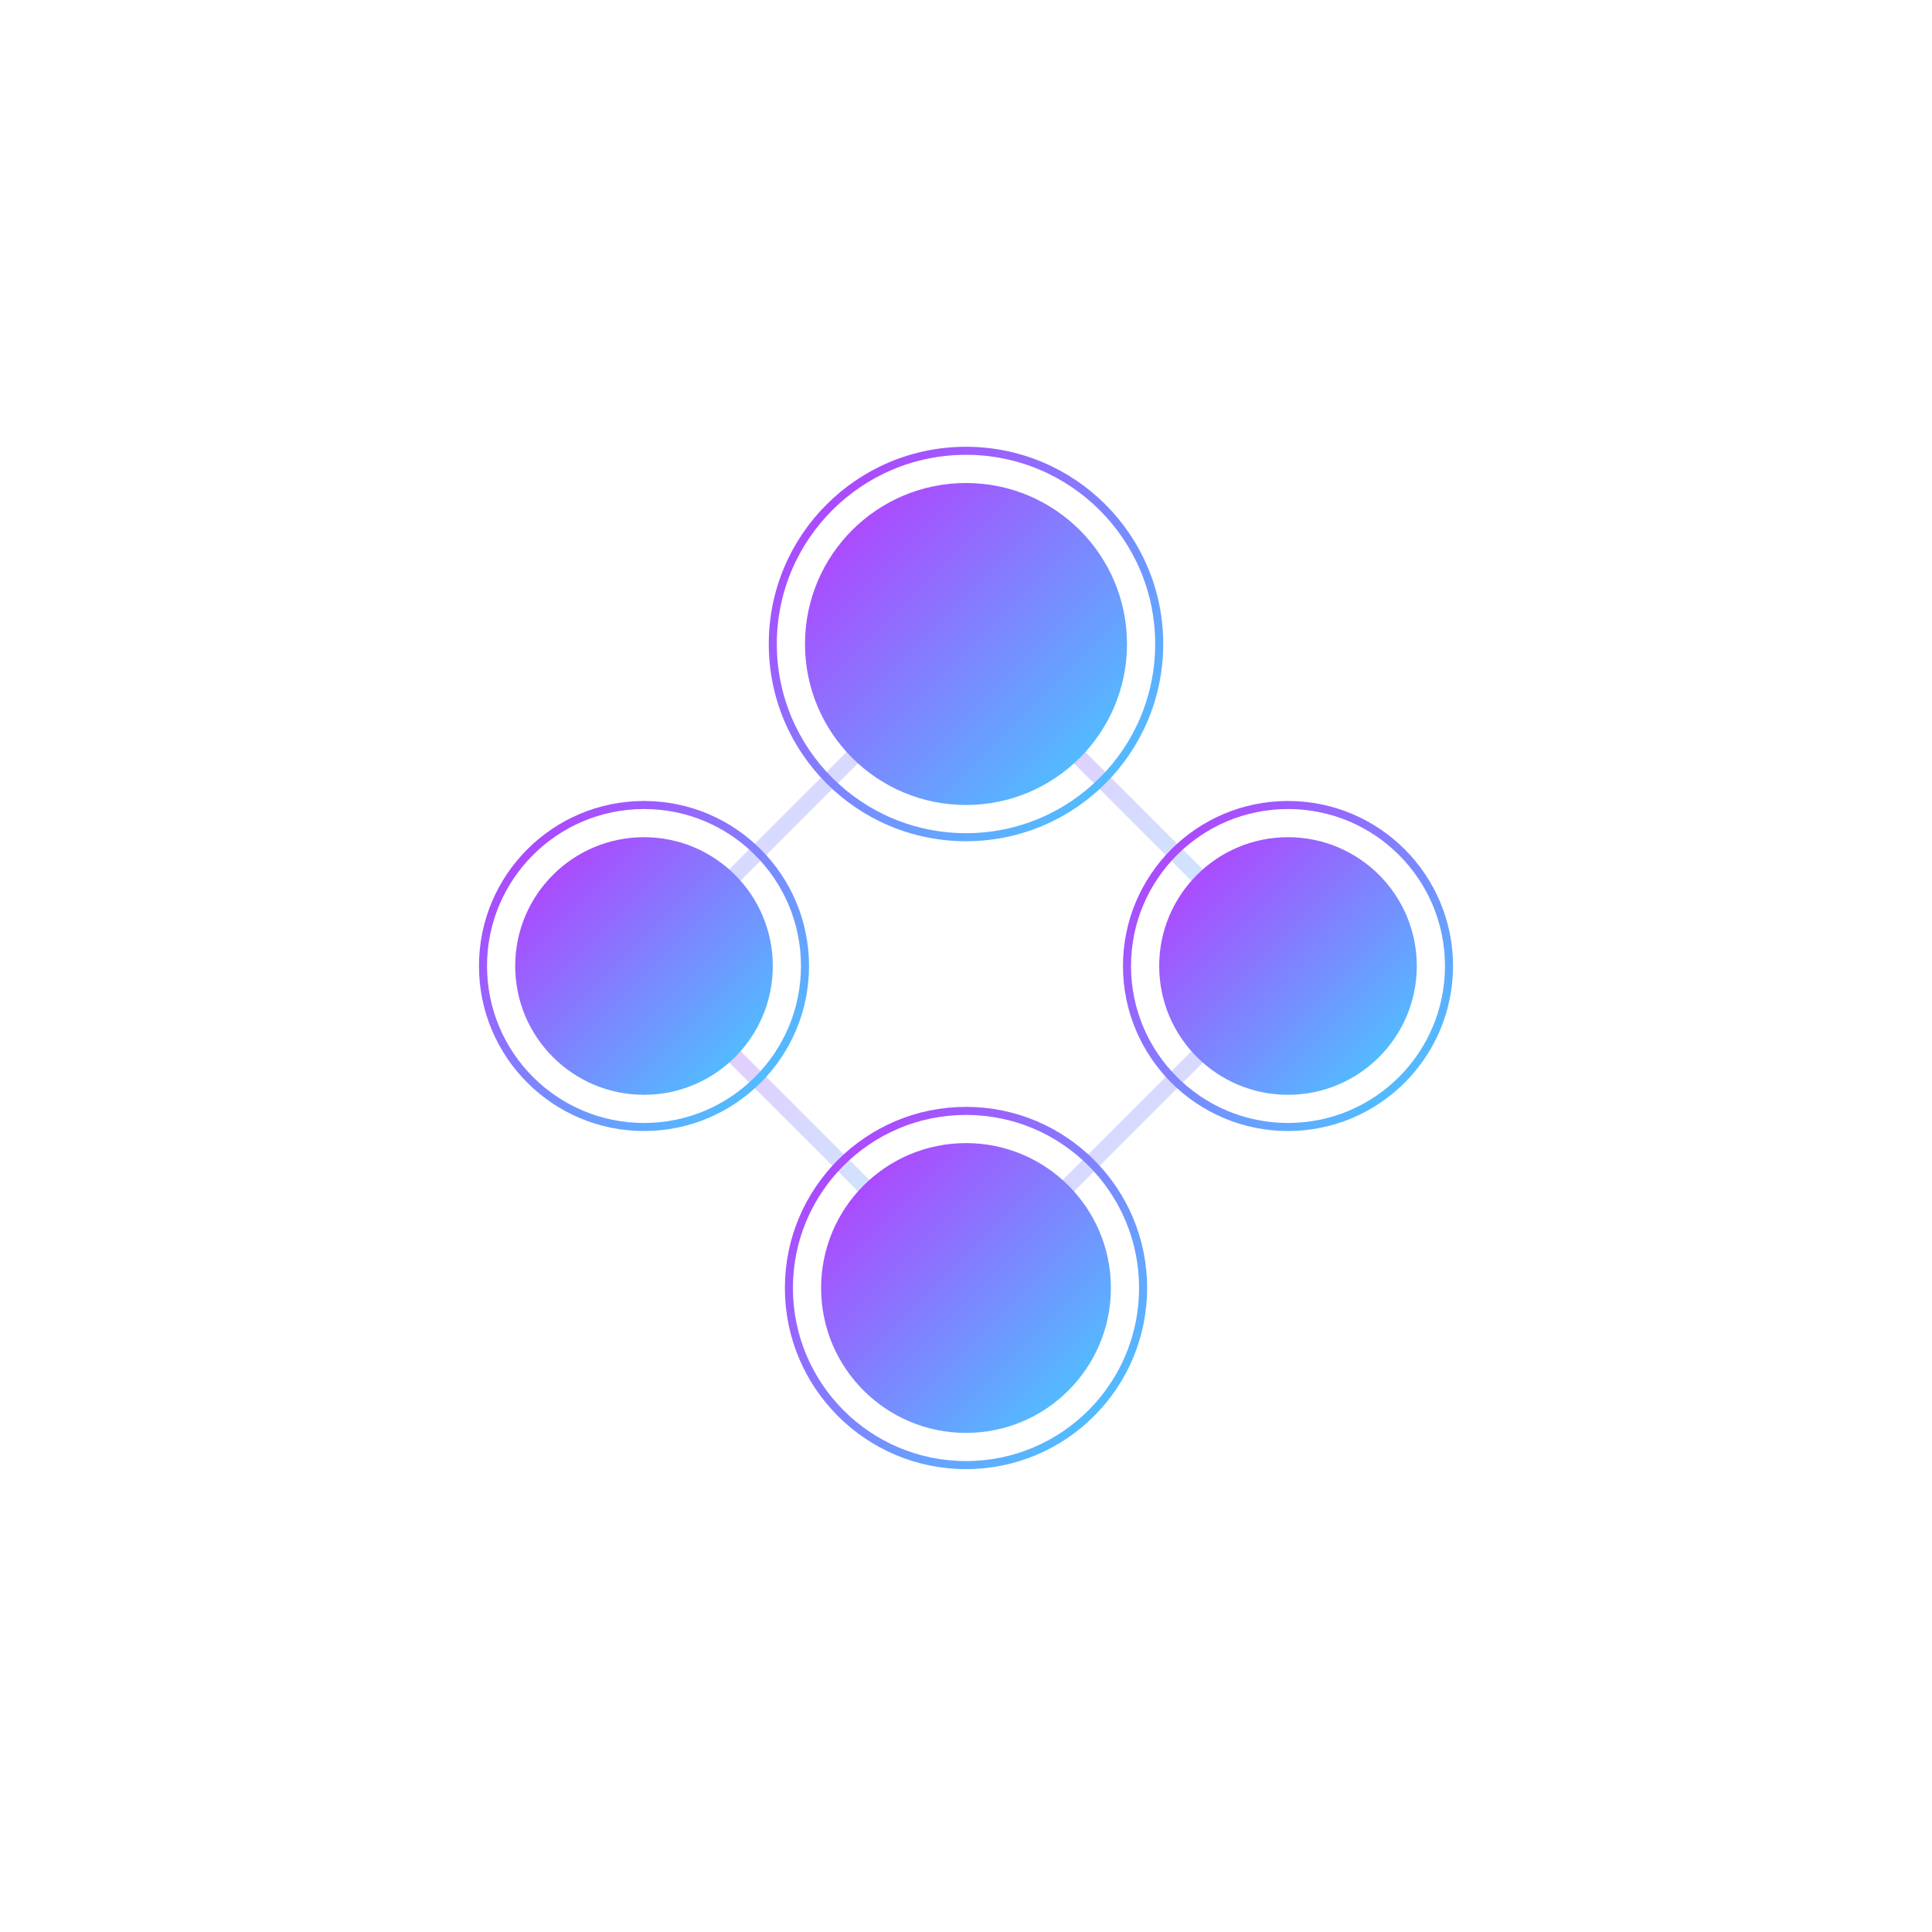
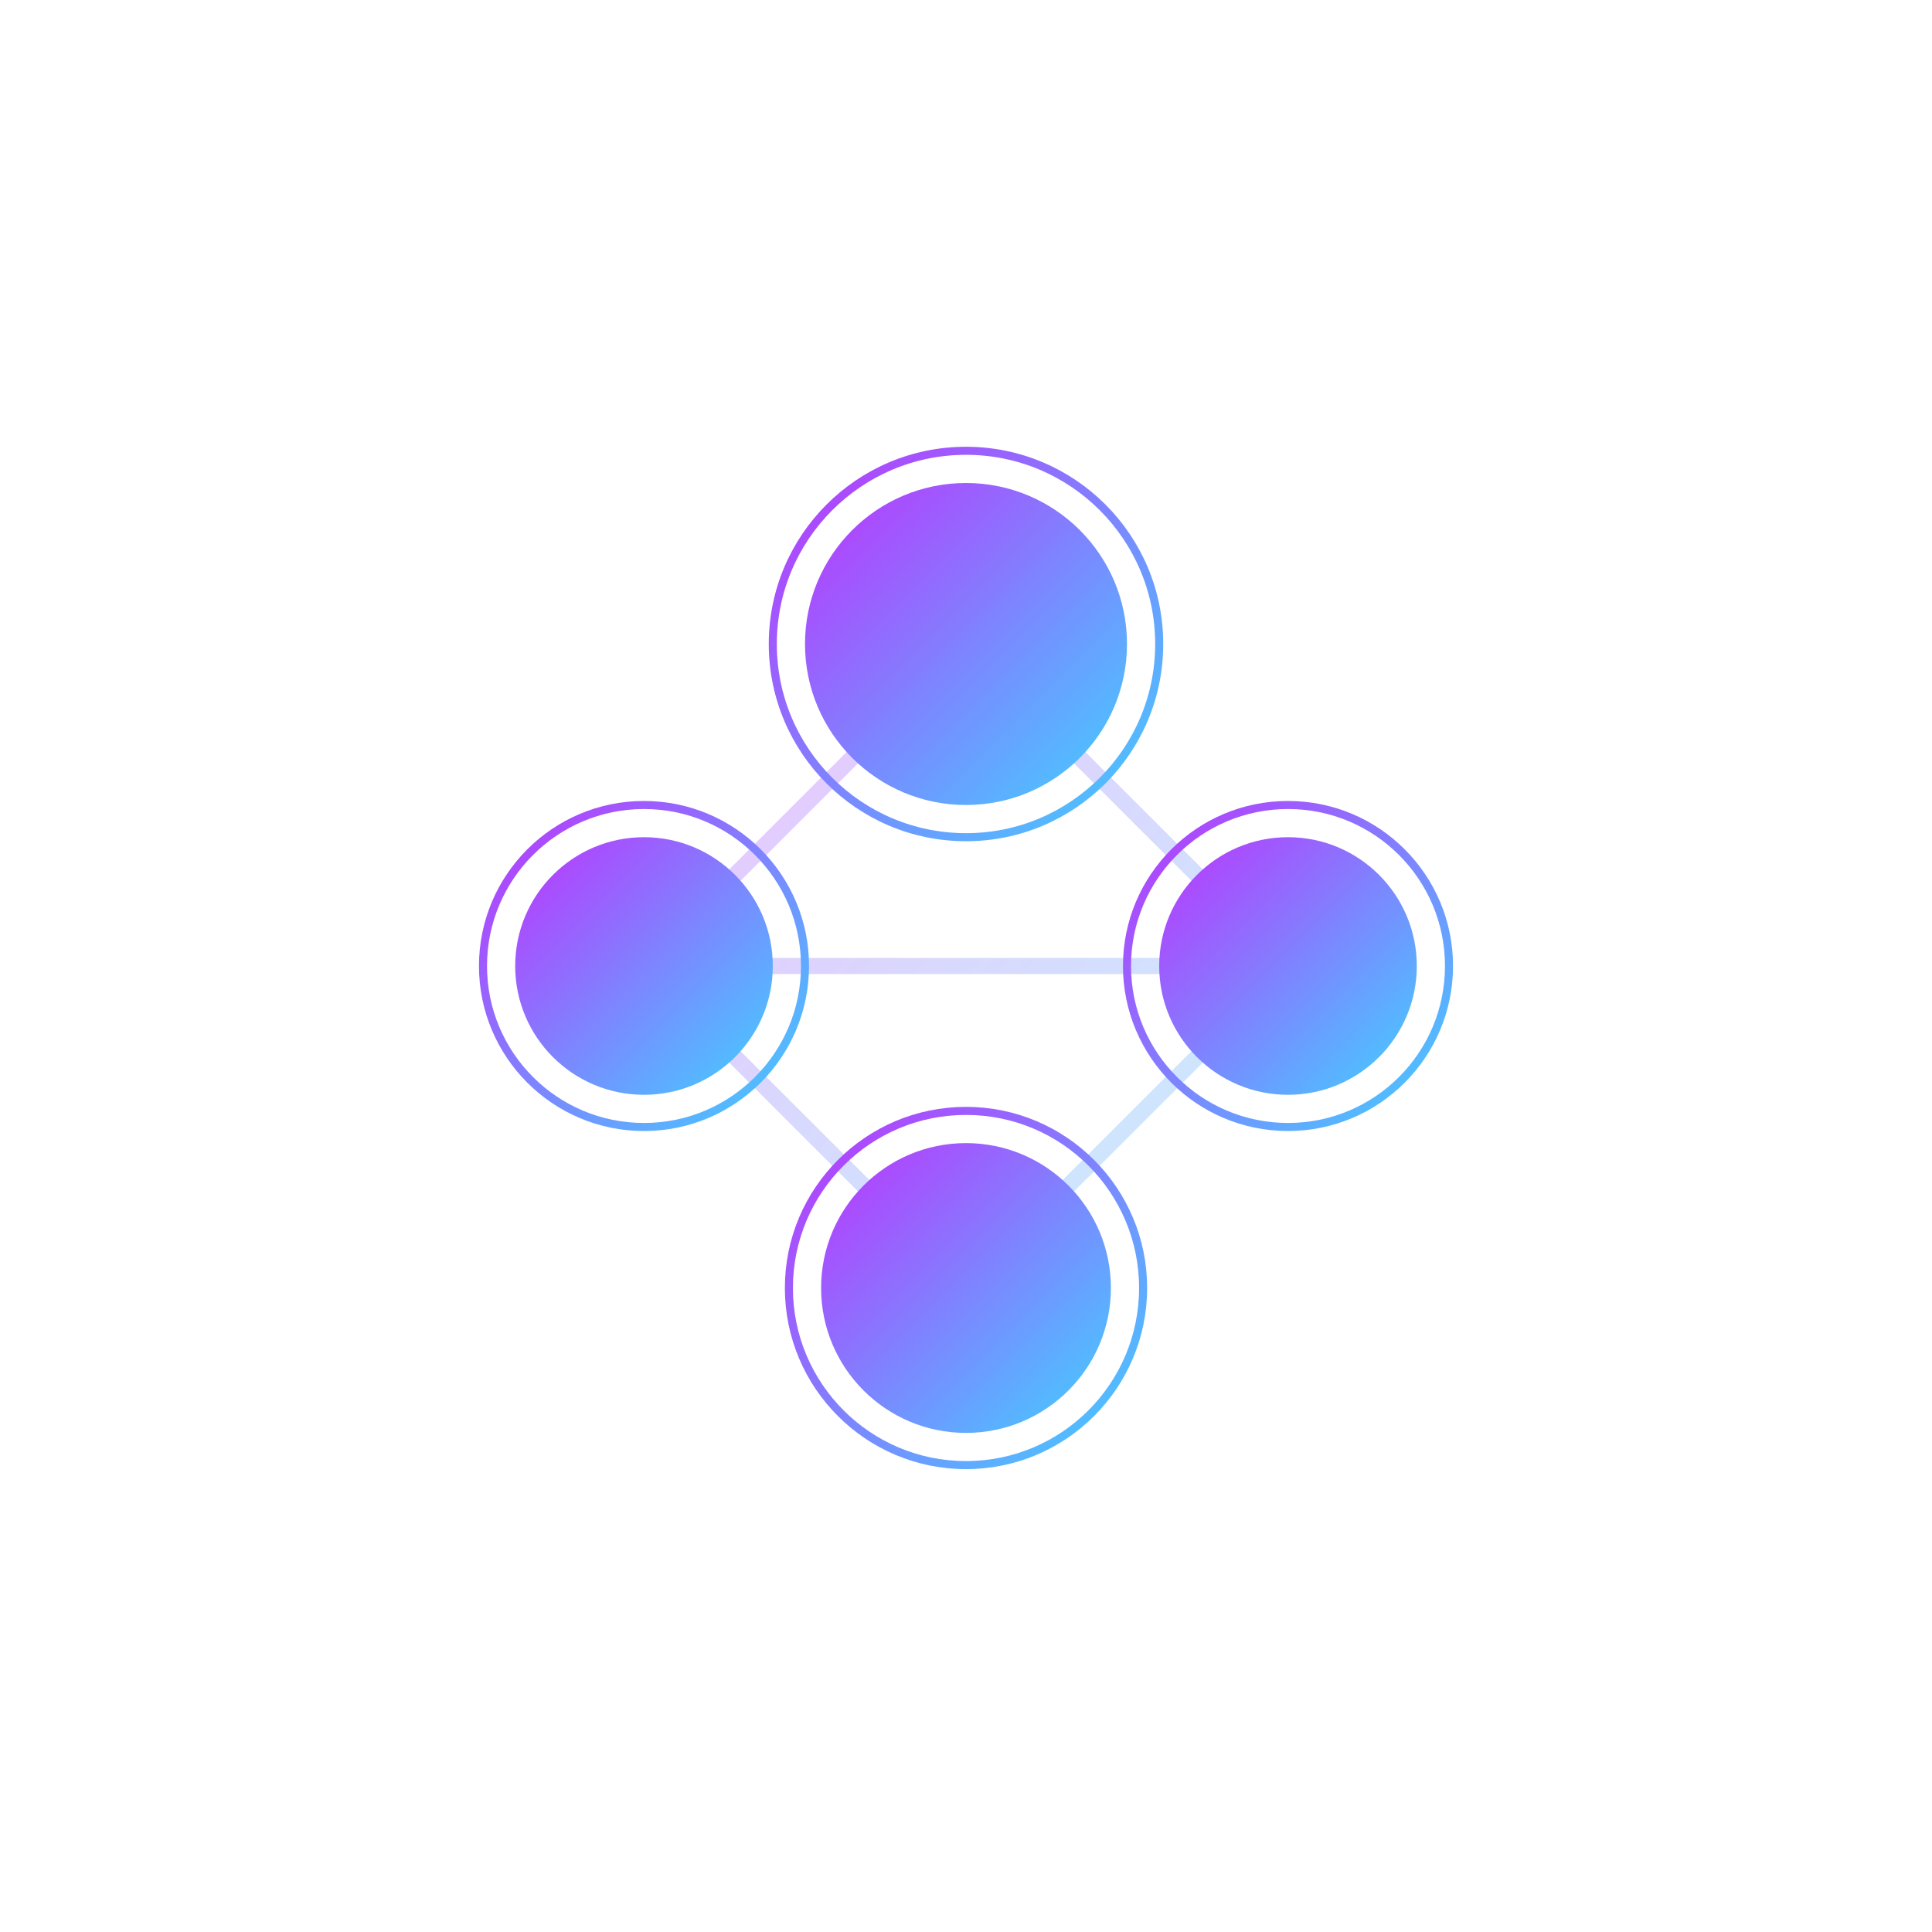
- <svg xmlns="http://www.w3.org/2000/svg" width="240" height="240" viewBox="0 0 240 240" fill="none">
+ <svg xmlns="http://www.w3.org/2000/svg" width="240" height="240" fill="none" viewBox="0 0 240 240">
  <defs>
-     <linearGradient id="nodeGradient" x1="0%" y1="0%" x2="100%" y2="100%">
+     <linearGradient id="nodeGradient" x1="0%" x2="100%" y1="0%" y2="100%">
      <stop offset="0%" style="stop-color:#bd34fe;stop-opacity:1" />
      <stop offset="100%" style="stop-color:#41d1ff;stop-opacity:1" />
    </linearGradient>
-     <linearGradient id="lineGradient" x1="0%" y1="0%" x2="100%" y2="100%">
-       <stop offset="0%" style="stop-color:#bd34fe;stop-opacity:0.3" />
-       <stop offset="100%" style="stop-color:#41d1ff;stop-opacity:0.3" />
+     <linearGradient id="lineGradient" x1="0%" x2="100%" y1="0%" y2="100%">
+       <stop offset="0%" style="stop-color:#bd34fe;stop-opacity:.3" />
+       <stop offset="100%" style="stop-color:#41d1ff;stop-opacity:.3" />
    </linearGradient>
  </defs>
-   <g class="connections">
-     <path d="M120 80L80 120" stroke="url(#lineGradient)" stroke-width="2" />
-     <path d="M120 80L160 120" stroke="url(#lineGradient)" stroke-width="2" />
-     <path d="M80 120L120 160" stroke="url(#lineGradient)" stroke-width="2" />
-     <path d="M160 120L120 160" stroke="url(#lineGradient)" stroke-width="2" />
-     <path d="M80 120L160 120" stroke="url(#lineGradient)" stroke-width="2" />
-   </g>
+   <path stroke="url(#lineGradient)" stroke-width="2" d="m120 80-40 40m40-40 40 40m-80 0 40 40m40-40-40 40m-40-40h80" class="connections" />
  <g class="nodes">
    <circle cx="120" cy="80" r="20" fill="url(#nodeGradient)" />
-     <circle cx="120" cy="80" r="24" stroke="url(#nodeGradient)" stroke-width="1" fill="none" />
+     <circle cx="120" cy="80" r="24" stroke="url(#nodeGradient)" />
    <circle cx="80" cy="120" r="16" fill="url(#nodeGradient)" />
-     <circle cx="80" cy="120" r="20" stroke="url(#nodeGradient)" stroke-width="1" fill="none" />
+     <circle cx="80" cy="120" r="20" stroke="url(#nodeGradient)" />
    <circle cx="160" cy="120" r="16" fill="url(#nodeGradient)" />
-     <circle cx="160" cy="120" r="20" stroke="url(#nodeGradient)" stroke-width="1" fill="none" />
+     <circle cx="160" cy="120" r="20" stroke="url(#nodeGradient)" />
    <circle cx="120" cy="160" r="18" fill="url(#nodeGradient)" />
-     <circle cx="120" cy="160" r="22" stroke="url(#nodeGradient)" stroke-width="1" fill="none" />
+     <circle cx="120" cy="160" r="22" stroke="url(#nodeGradient)" />
  </g>
-   <style>
-     @keyframes pulse {
-       0% { transform: scale(1); opacity: 0.8; }
-       50% { transform: scale(1.1); opacity: 1; }
-       100% { transform: scale(1); opacity: 0.8; }
-     }
-     .nodes circle {
-       animation: pulse 3s infinite ease-in-out;
-     }
-     .nodes circle:nth-child(2n) {
-       animation-delay: 1s;
-     }
-     .nodes circle:nth-child(3n) {
-       animation-delay: 2s;
-     }
-   </style>
+   <style>@keyframes pulse{0%,to{transform:scale(1);opacity:.8}50%{transform:scale(1.1);opacity:1}}.nodes circle{animation:pulse 3s infinite ease-in-out}.nodes circle:nth-child(2n){animation-delay:1s}.nodes circle:nth-child(3n){animation-delay:2s}</style>
</svg>
